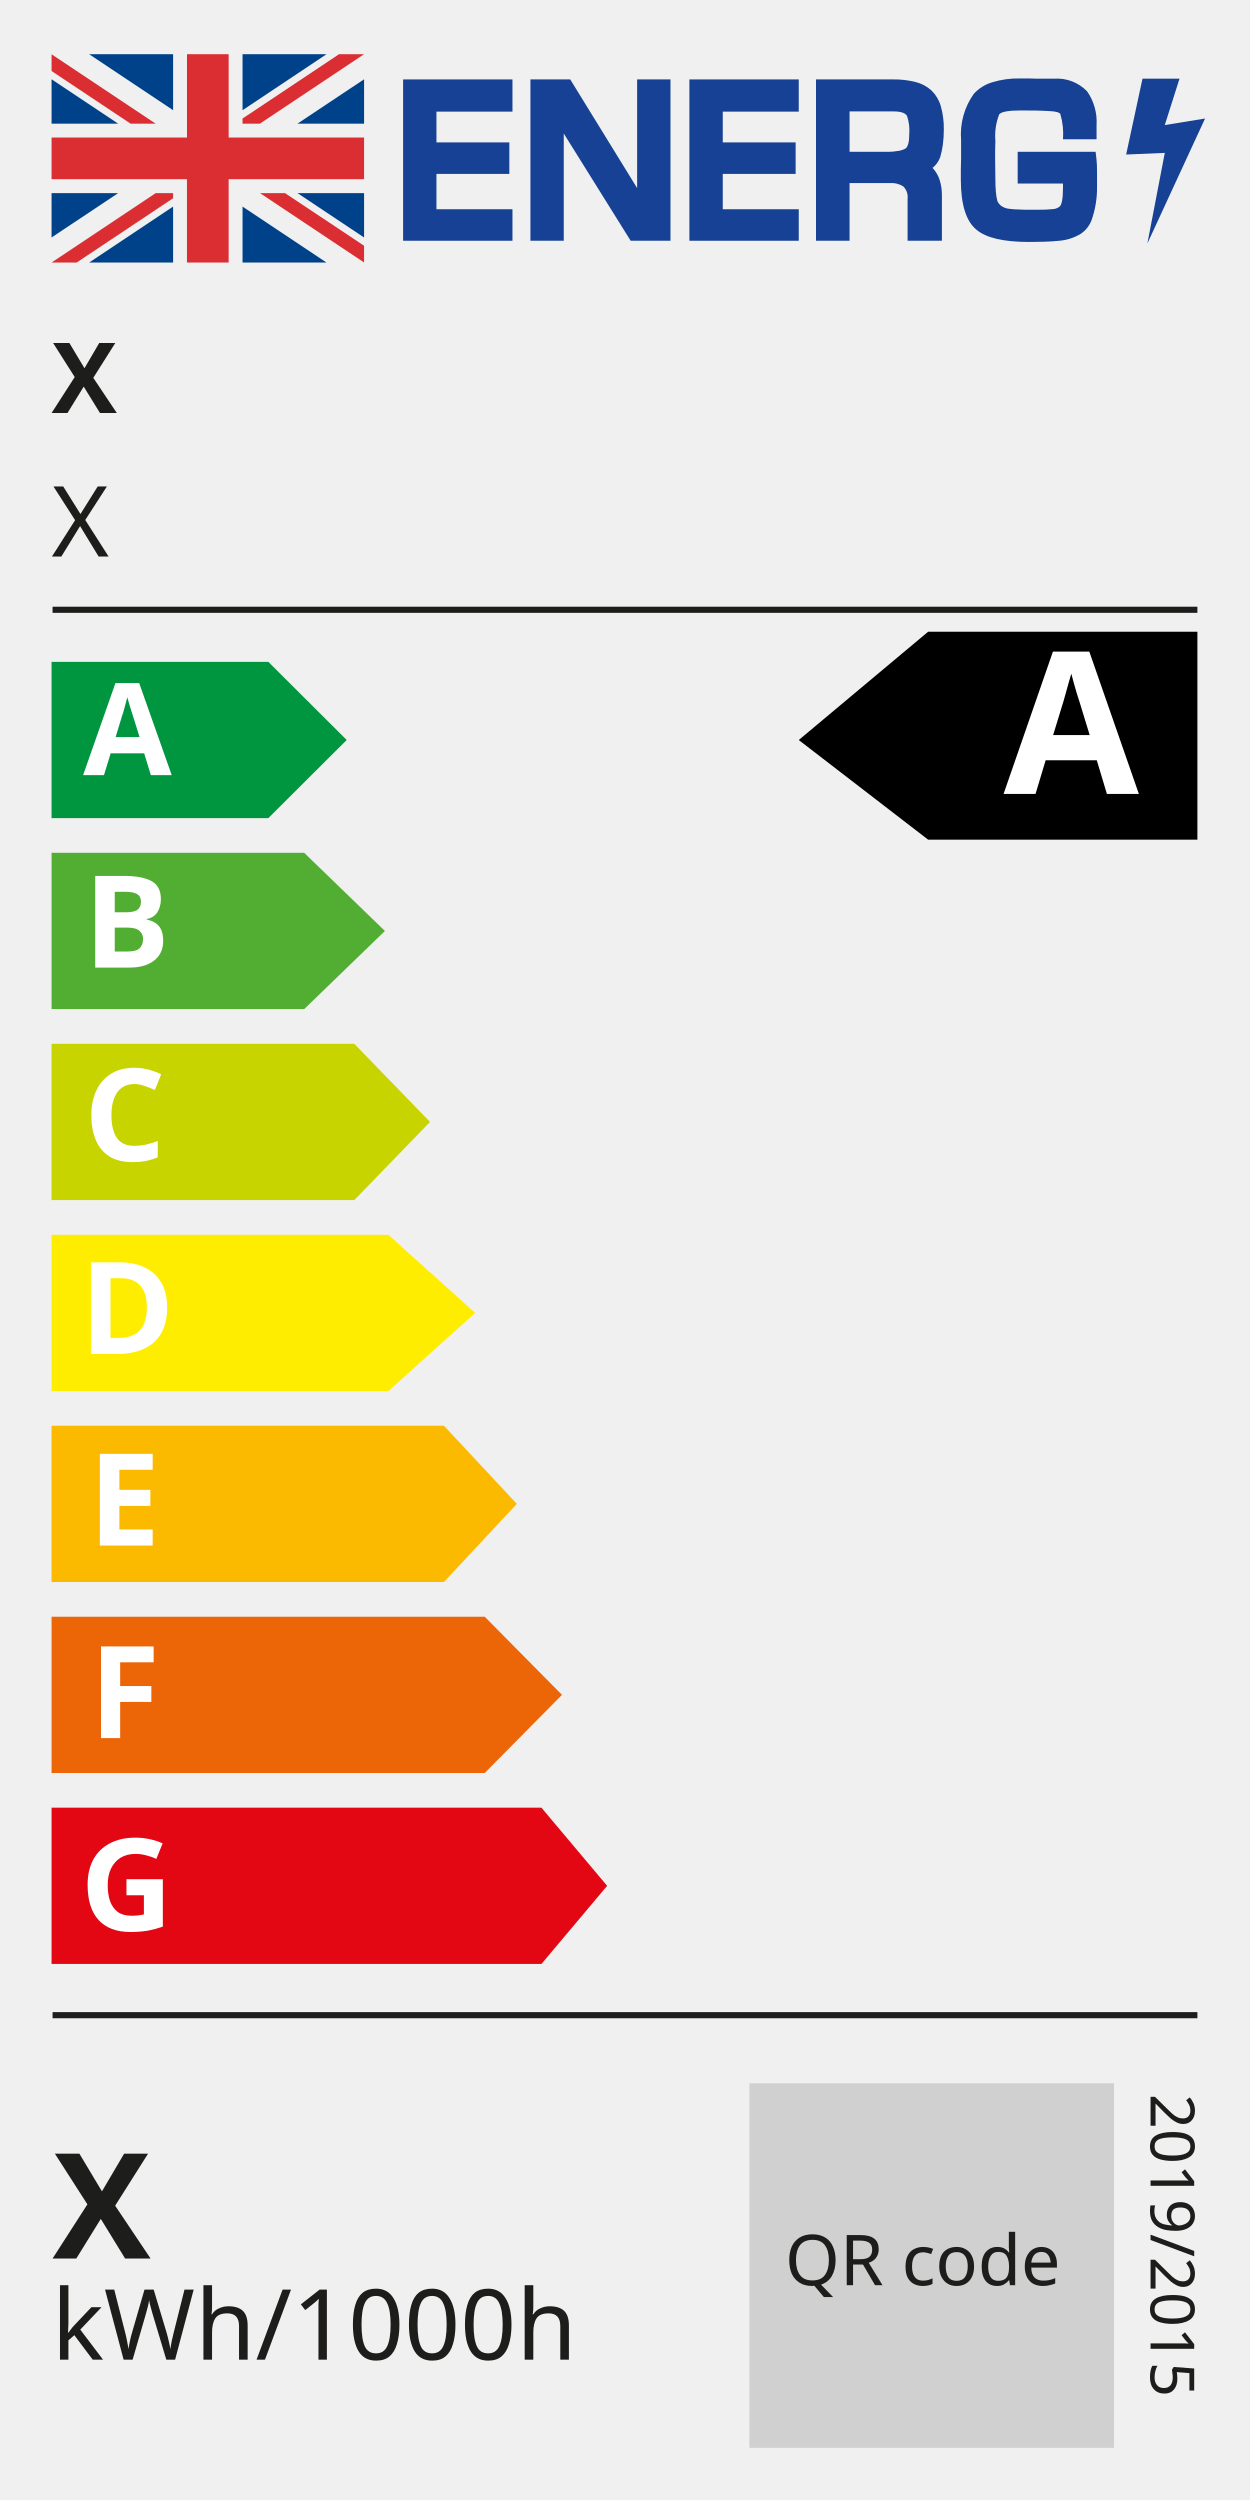
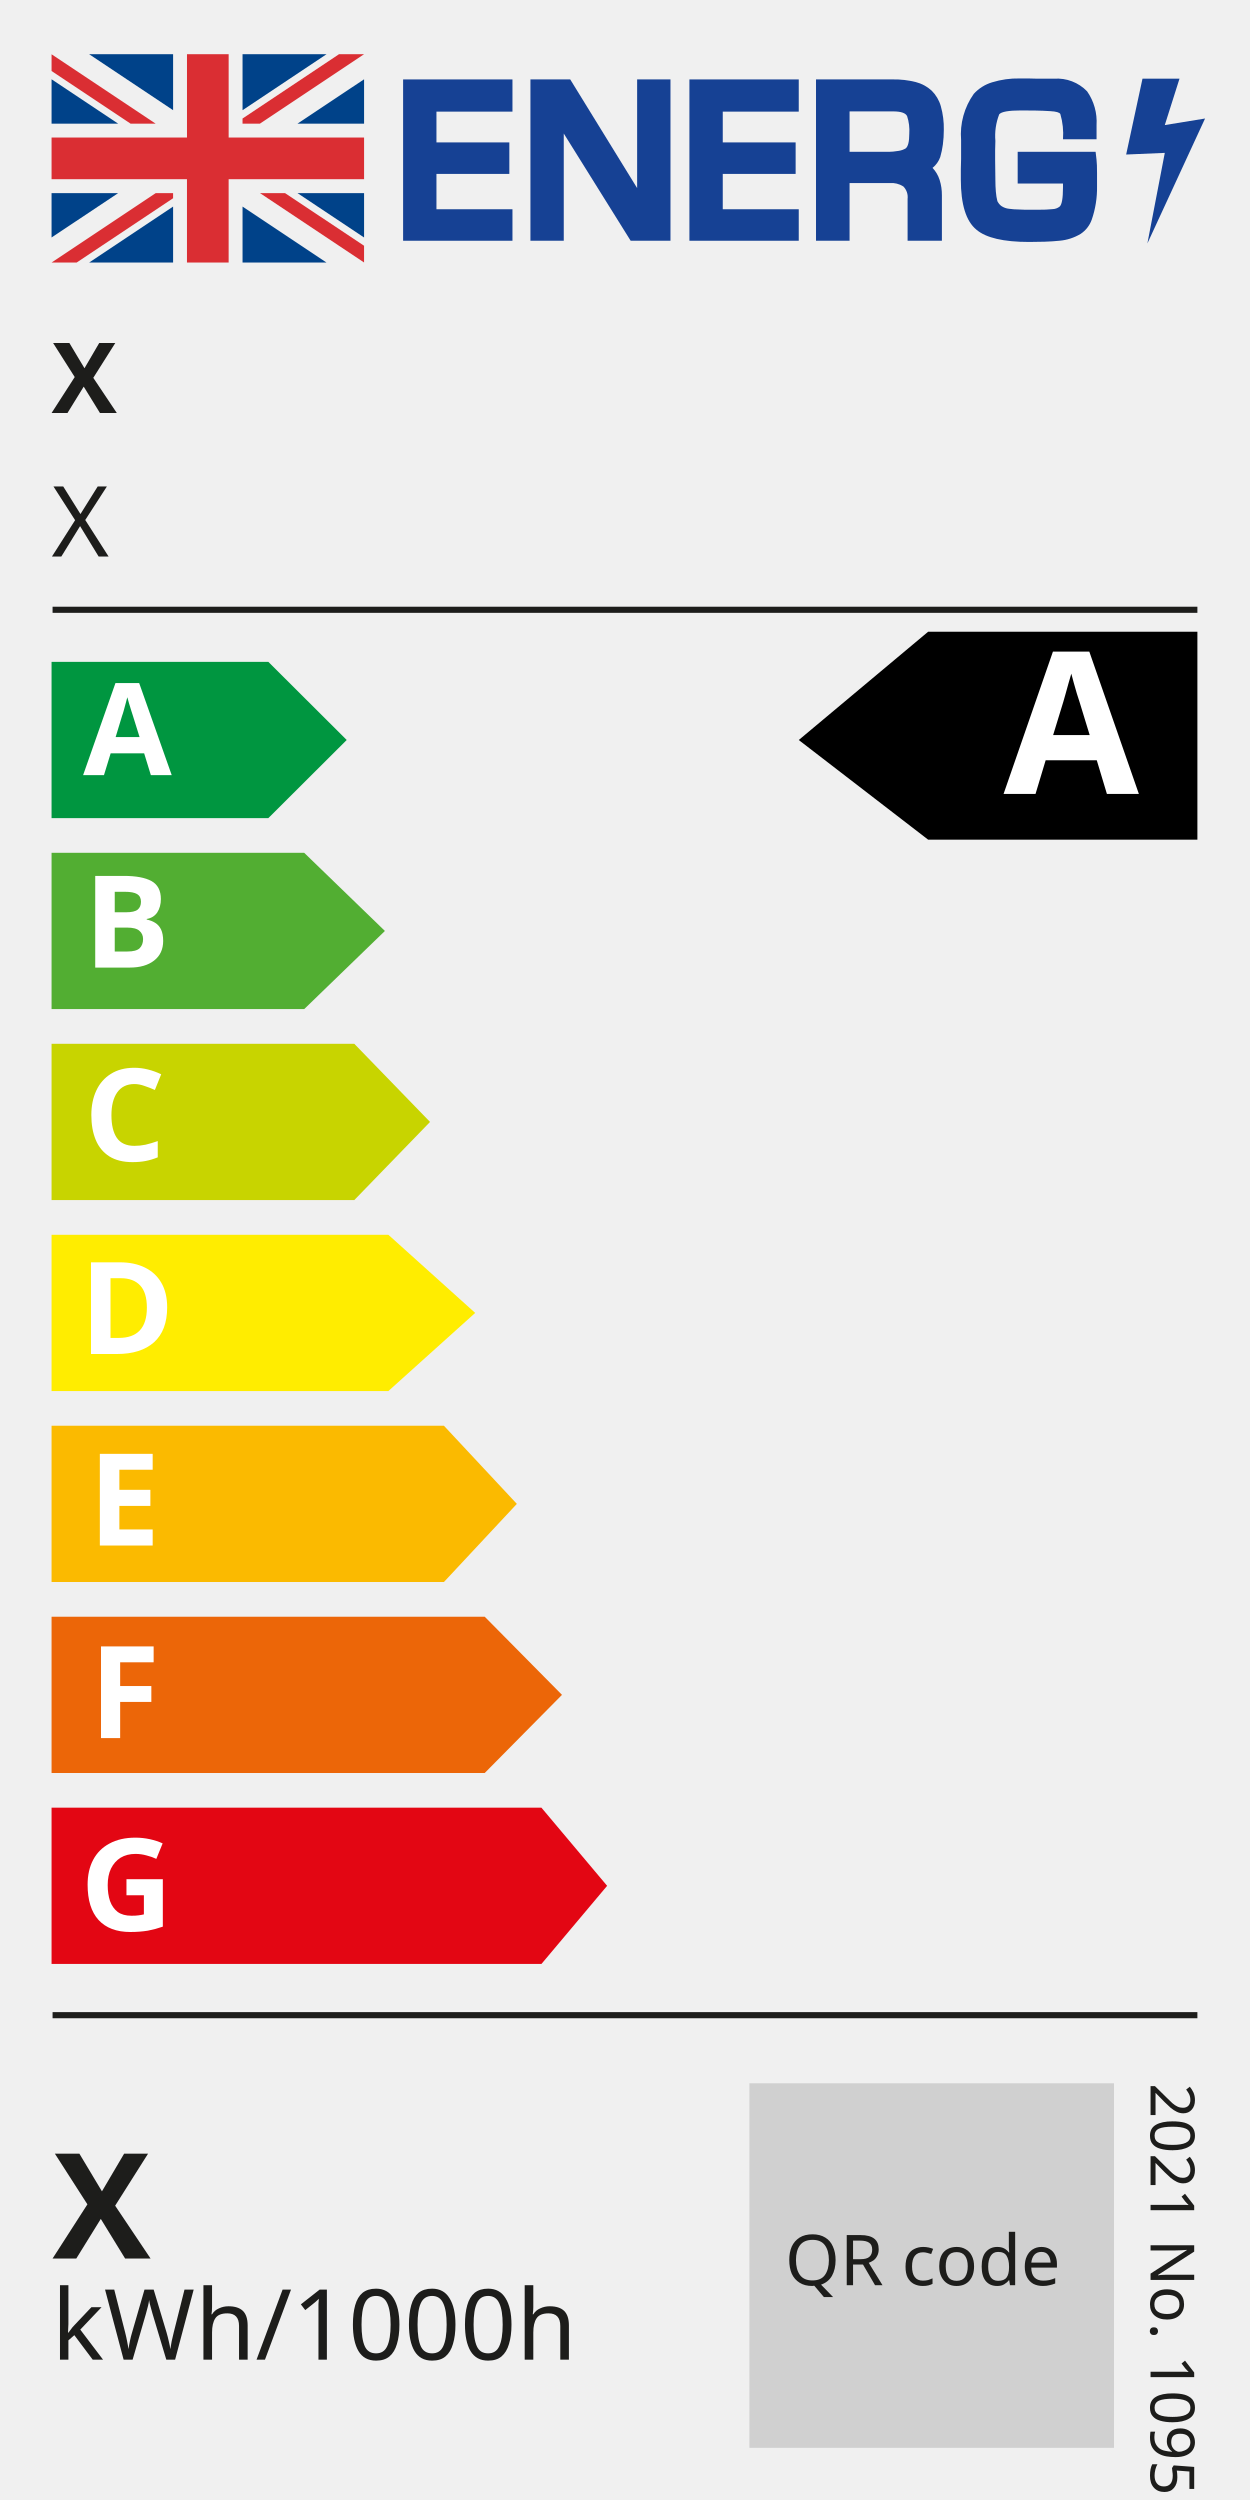
<svg xmlns="http://www.w3.org/2000/svg" id="Layer_1" data-name="Layer 1" width="36mm" height="72mm" viewBox="0 0 102.047 204.094" data-rating-increment="15.5833" data-supplier-model-chars-per-row="15">
  <defs>
    <style>
      .cls-1, .cls-13 {
        fill: none;
      }

      .cls-2 {
        fill: #164194;
      }

      .cls-3 {
        clip-path: url(#clip-path);
      }

      .cls-4 {
        fill: #e30613;
      }

      .cls-5 {
        fill: #ec6608;
      }

      .cls-6 {
        fill: #fbba00;
      }

      .cls-7 {
        fill: #ffed00;
      }

      .cls-8 {
        fill: #c8d400;
      }

      .cls-9 {
        fill: #52ae32;
      }

      .cls-10 {
        fill: #009640;
      }

      .cls-11 {
        font-size: 10.483px;
      }

      .cls-11, .cls-21 {
        fill: #fff;
        font-family: Calibri-Bold, Calibri;
      }

      .cls-11, .cls-15, .cls-20, .cls-21 {
        font-weight: 700;
      }

      .cls-12, .cls-20 {
        font-size: 8px;
      }

      .cls-12, .cls-14, .cls-15, .cls-17, .cls-20 {
        fill: #1d1d1b;
      }

      .cls-12, .cls-14, .cls-17 {
        font-family: Verdana;
      }

      .cls-13 {
        stroke: #1d1d1b;
        stroke-width: 0.5px;
      }

      .cls-14 {
        font-size: 5px;
      }

      .cls-15 {
        font-size: 12px;
      }

      .cls-15, .cls-20 {
        font-family: Verdana-Bold, Verdana;
      }

      .cls-16 {
        fill: #d0d0d0;
      }

      .cls-17 {
        font-size: 5.727px;
      }

      .cls-18 {
        fill: #004289;
      }

      .cls-19 {
        fill: #da2e33;
      }

      .cls-21 {
        font-size: 16.01px;
      }
    </style>
    <clipPath id="clip-path">
      <rect class="cls-1" width="102.047" height="204.094" />
    </clipPath>
  </defs>
  <polygon class="cls-2" points="35.631 9.113 35.631 11.626 41.581 11.626 41.581 14.198 35.631 14.198 35.631 17.083 41.836 17.083 41.836 19.654 32.909 19.654 32.909 6.484 41.836 6.484 41.836 9.113 35.631 9.113" />
  <polygon class="cls-2" points="54.736 6.484 54.736 19.655 51.486 19.655 46.024 10.9 46.024 19.655 43.303 19.655 43.303 6.484 46.552 6.484 52.014 15.356 52.014 6.484 54.736 6.484" />
  <polygon class="cls-2" points="59.004 9.113 59.004 11.626 64.954 11.626 64.954 14.198 59.004 14.198 59.004 17.083 65.208 17.083 65.208 19.654 56.282 19.654 56.282 6.484 65.208 6.484 65.208 9.113 59.004 9.113" />
  <g class="cls-3">
    <path class="cls-2" d="M69.357,12.392h3.073a4.815,4.815,0,0,0,.96-.079,1.63,1.63,0,0,0,.548-.197q.294-.235.294-1.196a3.765,3.765,0,0,0-.176-1.433q-.177-.393-1.156-.393h-3.543Zm-2.74,7.262V6.483h6.265a7.187,7.187,0,0,1,1.879.216,3.018,3.018,0,0,1,1.292.697,2.892,2.892,0,0,1,.754,1.276,6.677,6.677,0,0,1,.244,1.934,9.126,9.126,0,0,1-.078,1.196,6.822,6.822,0,0,1-.215,1.022,1.988,1.988,0,0,1-.627.882,2.565,2.565,0,0,1,.578.982,4.053,4.053,0,0,1,.185,1.256v3.71h-2.8v-3.416a1.233,1.233,0,0,0-.351-1.02,1.818,1.818,0,0,0-1.116-.275h-3.27v4.711Z" />
    <path class="cls-2" d="M83.081,12.392h6.361c.066.497.1.866.108,1.108.007.243.009.456.009.638v1.08a7.898,7.898,0,0,1-.43,2.709,2.329,2.329,0,0,1-.91,1.168,4.02,4.02,0,0,1-1.734.559q-.587.059-1.212.079c-.419.012-.836.02-1.253.02q-3.132,0-4.307-1.002-1.272-1.04-1.273-4.103v-.824c0-.275.008-.556.021-.843v-1.551a5.719,5.719,0,0,1,1.037-3.769,3.317,3.317,0,0,1,1.497-.942,7.172,7.172,0,0,1,2.243-.314h.722q.352,0,.725.019h1.371a3.402,3.402,0,0,1,2.691,1.031,4.337,4.337,0,0,1,.773,2.758v1.158h-2.74a5.765,5.765,0,0,0-.216-2.061c-.066-.131-.339-.209-.821-.236q-.606-.039-1.186-.048c-.384-.007-.786-.01-1.203-.01q-1.508,0-1.78.314a4.853,4.853,0,0,0-.314,2.178c0,.131-.003.255-.01.373-.006.118-.01.249-.01.392v.747l.02,1.668q0,.51.039.962a4.835,4.835,0,0,0,.136.824v-.039a1.027,1.027,0,0,0,.313.383,1.345,1.345,0,0,0,.627.226,5.983,5.983,0,0,0,.803.058c.156.014.316.02.48.02h1.164a9.882,9.882,0,0,0,1.106-.049.975.975,0,0,0,.578-.207q.273-.236.274-1.57v-.314h-3.699Z" />
  </g>
  <polygon class="cls-2" points="93.27 6.424 96.291 6.424 95.091 10.21 98.378 9.675 93.67 19.875 95.091 12.481 91.937 12.615 93.27 6.424" />
  <polygon class="cls-4" points="44.202 147.576 4.209 147.576 4.209 160.332 44.202 160.332 49.564 153.954 44.202 147.576" />
  <polygon class="cls-5" points="39.572 131.986 4.21 131.986 4.21 144.742 39.572 144.742 45.879 138.364 39.572 131.986" />
  <polygon class="cls-6" points="36.241 116.395 4.21 116.395 4.21 129.151 36.241 129.151 42.194 122.773 36.241 116.395" />
  <polygon class="cls-7" points="31.706 100.805 4.21 100.805 4.21 113.561 31.706 113.561 38.793 107.183 31.706 100.805" />
  <polygon class="cls-8" points="28.925 85.214 4.21 85.214 4.21 97.97 28.925 97.97 35.107 91.592 28.925 85.214" />
  <polygon class="cls-9" points="24.835 69.623 4.21 69.623 4.21 82.379 24.835 82.379 31.423 76.001 24.835 69.623" />
  <polygon class="cls-10" points="21.907 54.033 4.209 54.033 4.209 66.789 21.907 66.789 28.304 60.411 21.907 54.033" />
  <g class="cls-3">
    <text class="cls-11" transform="translate(6.78418 63.28101)">A</text>
    <text class="cls-11" transform="translate(6.83643 78.99097)">B</text>
    <text class="cls-11" transform="translate(6.84717 94.76392)">C</text>
    <text class="cls-11" transform="translate(6.49072 110.5374)">D</text>
    <text class="cls-11" transform="translate(7.21387 126.1731)">E</text>
    <text class="cls-11" transform="translate(7.30859 141.8938)">F</text>
    <text class="cls-11" transform="translate(6.54297 157.6145)">G</text>
  </g>
  <text class="cls-12" transform="translate(4.20947 192.6379)">kWh/1000h</text>
  <line class="cls-13" x1="4.292" y1="49.781" x2="97.752" y2="49.781" />
  <line class="cls-13" x1="4.292" y1="164.515" x2="97.752" y2="164.515" />
-   <text class="cls-14" transform="translate(93.92871 170.9441) rotate(90)">2019/2015</text>
+   <text class="cls-14" transform="translate(93.92871 170.0729) rotate(90)" textLength="29.764" lengthAdjust="spacingAndGlyphs">2021 No. 1095</text>
  <text id="kwh" class="cls-15" transform="translate(4.2915 184.3801)">X</text>
  <g id="qrCode">
    <rect class="cls-16" x="61.18" y="170.073" width="29.764" height="29.764" />
    <text class="cls-17" transform="translate(64.09011 186.5597)">QR code</text>
  </g>
  <g id="ukFlag">
    <path class="cls-18" d="M7.277,21.434h6.854v-4.569Zm22.445-2.046v-3.623h-5.437Zm0-9.292v-3.623l-5.437,3.623Zm-9.921,11.338h6.854l-6.854-4.569Zm-5.67-17.008H7.277l6.854,4.57Zm-9.921,2.047v3.623h5.437Zm22.445-2.047h-6.854v4.57ZM9.646,15.765l-5.437,3.623v-3.623Z" />
    <path class="cls-19" d="M19.8,9.676v.42h1.417l8.504-5.67h-2.047Zm-5.67,6.508v-.419h-1.417l-8.504,5.669h2.047Zm15.591,3.878-6.452-4.297h-2.046l8.498,5.663ZM4.21,5.798l6.452,4.298h2.046l-8.498-5.664Zm25.512,8.833H18.666v6.803h-3.402v-6.803H4.21v-3.402h11.055v-6.803h3.402v6.803h11.055Z" />
  </g>
  <text id="supplier" class="cls-20" transform="translate(4.20947 33.71899)">X</text>
  <text id="model" class="cls-12" transform="translate(4.20947 45.43481)">X</text>
  <g id="rating">
    <polygon id="ratingArrow" points="75.773 51.571 65.209 60.413 75.773 68.55 97.752 68.55 97.752 51.571 75.773 51.571" />
    <text id="ratingLetter" class="cls-21" transform="translate(81.92805 64.81665) scale(1 1.012)">A</text>
  </g>
</svg>
